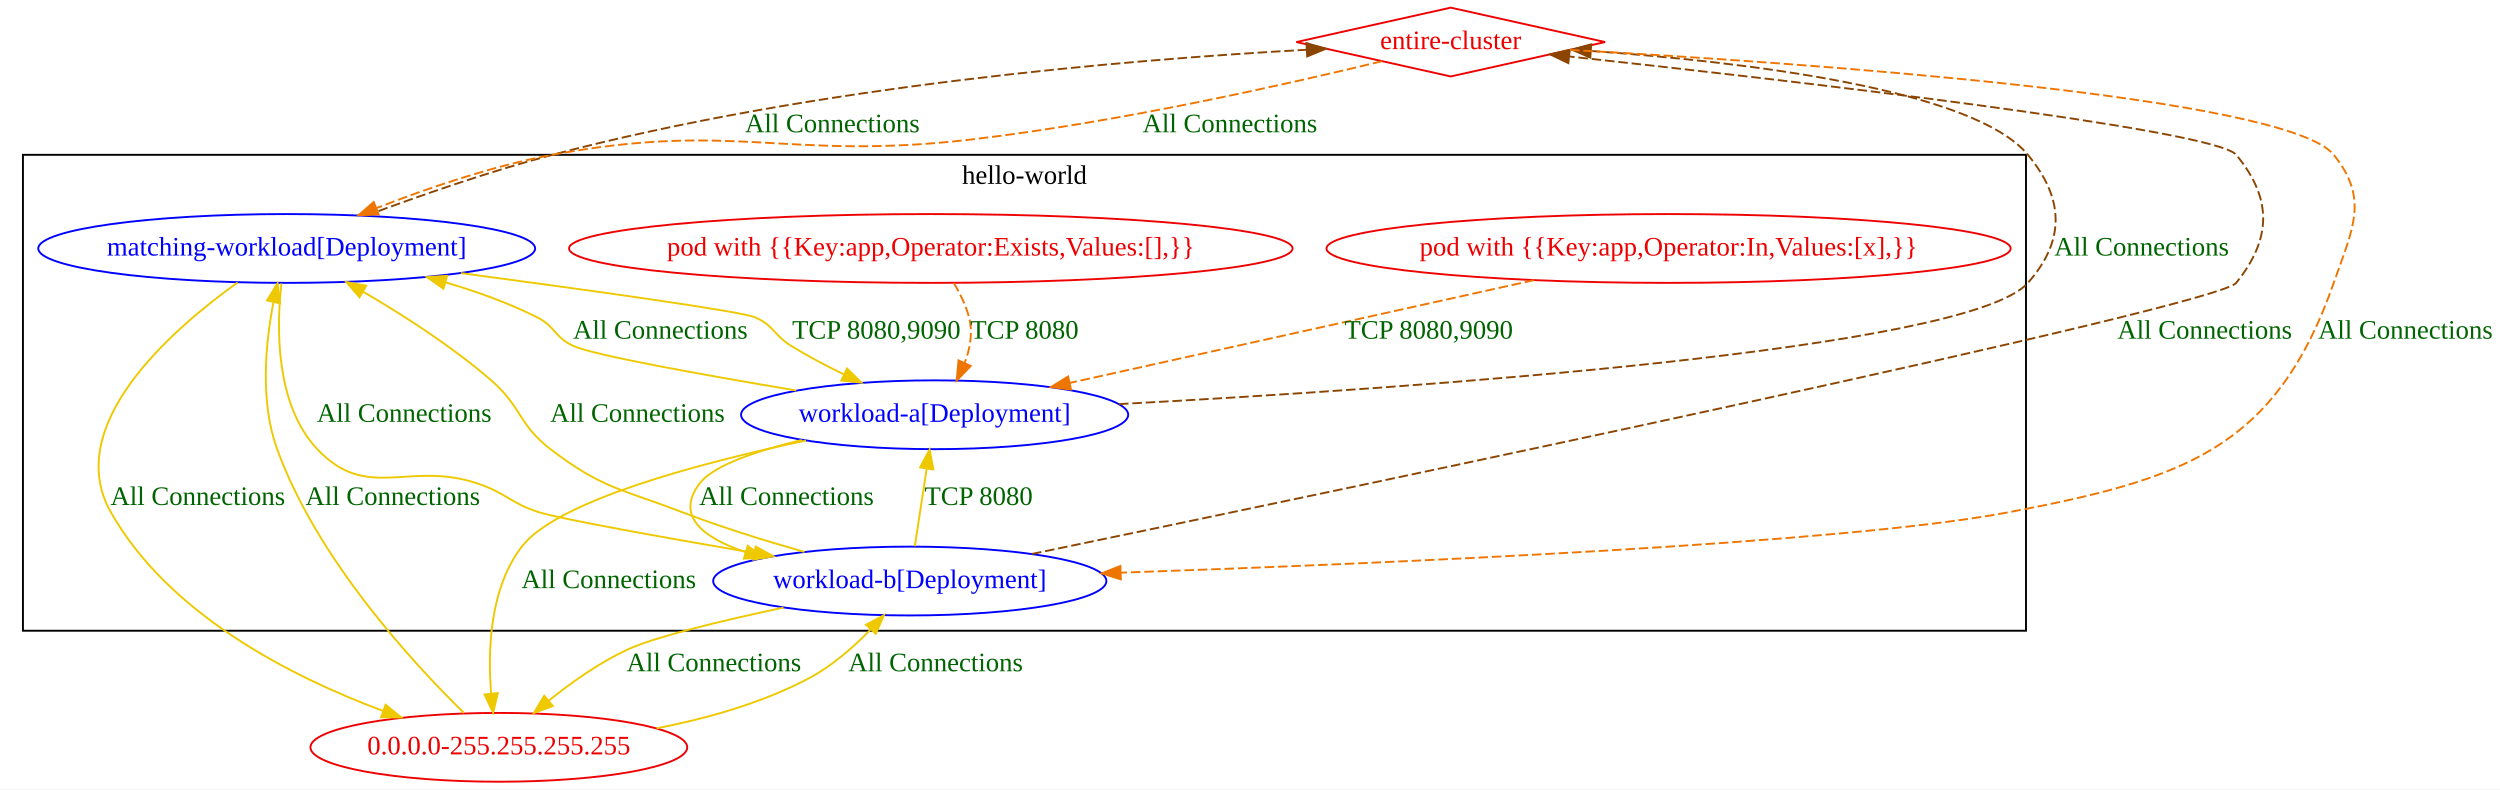
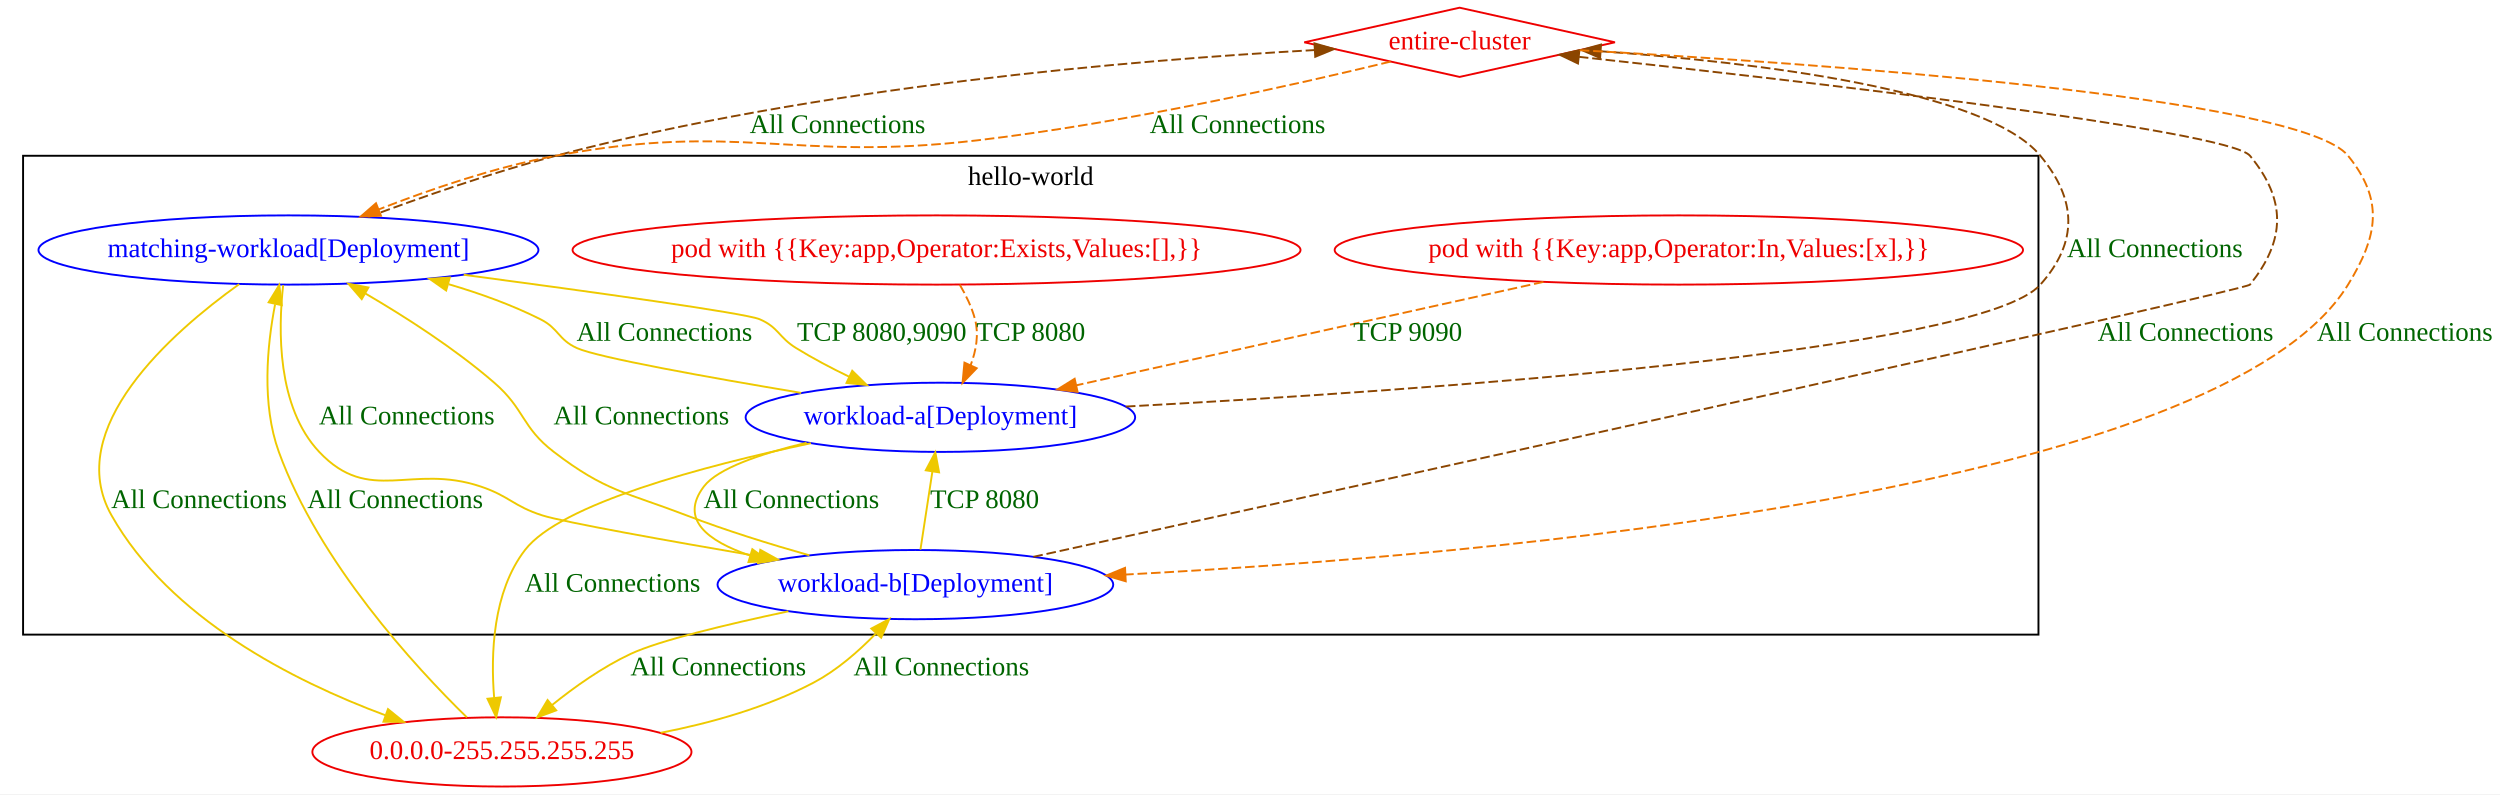
- <svg xmlns="http://www.w3.org/2000/svg" width="1308pt" height="413pt" viewBox="0.00 0.00 1308.00 413.00">
+ <svg xmlns="http://www.w3.org/2000/svg" width="1300pt" height="413pt" viewBox="0.00 0.00 1300.00 413.00">
  <g id="graph0" class="graph" transform="scale(1 1) rotate(0) translate(4 409)">
-     <polygon fill="white" stroke="transparent" points="-4,4 -4,-409 1304,-409 1304,4 -4,4" />
+     <polygon fill="white" stroke="transparent" points="-4,4 -4,-409 1296,-409 1296,4 -4,4" />
    <g id="clust1" class="cluster">
      <polygon fill="none" stroke="black" points="8,-79 8,-328 1056,-328 1056,-79 8,-79" />
      <text text-anchor="middle" x="532" y="-312.8" font-family="Times New Roman,serif" font-size="14.00">hello-world</text>
    </g>
    <g id="node1" class="node">
      <ellipse fill="none" stroke="blue" cx="146" cy="-279" rx="129.98" ry="18" />
      <text text-anchor="middle" x="146" y="-275.3" font-family="Times New Roman,serif" font-size="14.00" fill="blue">matching-workload[Deployment]</text>
    </g>
    <g id="node2" class="node">
      <ellipse fill="none" stroke="blue" cx="485" cy="-192" rx="101.28" ry="18" />
      <text text-anchor="middle" x="485" y="-188.3" font-family="Times New Roman,serif" font-size="14.00" fill="blue">workload-a[Deployment]</text>
    </g>
    <g id="edge7" class="edge">
      <path fill="none" stroke="#eec900" d="M237.14,-266.11C303.77,-257.23 383.73,-246.12 391,-243 400.89,-238.76 400.84,-233.65 410,-228 418.62,-222.68 428.18,-217.64 437.51,-213.13" />
      <polygon fill="#eec900" stroke="#eec900" points="439.16,-216.22 446.72,-208.79 436.18,-209.88 439.16,-216.22" />
      <text text-anchor="middle" x="454.5" y="-231.8" font-family="Times New Roman,serif" font-size="14.00" fill="darkgreen">TCP 8080,9090</text>
    </g>
    <g id="node3" class="node">
      <ellipse fill="none" stroke="blue" cx="472" cy="-105" rx="102.88" ry="18" />
      <text text-anchor="middle" x="472" y="-101.3" font-family="Times New Roman,serif" font-size="14.00" fill="blue">workload-b[Deployment]</text>
    </g>
    <g id="edge8" class="edge">
      <path fill="none" stroke="#eec900" d="M143.25,-260.73C140.65,-237.77 139.94,-197.39 162,-174 188.2,-146.22 209.81,-168.18 246,-156 260.89,-150.99 263.03,-145.77 278,-141 289.02,-137.49 342.46,-127.93 390.47,-119.69" />
      <polygon fill="#eec900" stroke="#eec900" points="391.35,-123.09 400.62,-117.95 390.17,-116.19 391.35,-123.09" />
      <text text-anchor="middle" x="207.5" y="-188.3" font-family="Times New Roman,serif" font-size="14.00" fill="darkgreen">All Connections</text>
    </g>
    <g id="node6" class="node">
      <ellipse fill="none" stroke="#ee0000" cx="257" cy="-18" rx="98.58" ry="18" />
      <text text-anchor="middle" x="257" y="-14.3" font-family="Times New Roman,serif" font-size="14.00" fill="#ee0000">0.0.0.0-255.255.255.255</text>
    </g>
    <g id="edge5" class="edge">
      <path fill="none" stroke="#eec900" d="M120.36,-261.24C85.03,-235.93 28.47,-186.13 54,-141 84.21,-87.6 148.17,-55 196.28,-37.1" />
      <polygon fill="#eec900" stroke="#eec900" points="197.75,-40.28 205.98,-33.6 195.38,-33.7 197.75,-40.28" />
      <text text-anchor="middle" x="99.5" y="-144.8" font-family="Times New Roman,serif" font-size="14.00" fill="darkgreen">All Connections</text>
    </g>
    <g id="node7" class="node">
      <polygon fill="none" stroke="#ee0000" points="755,-405 674.23,-387 755,-369 835.77,-387 755,-405" />
      <text text-anchor="middle" x="755" y="-383.3" font-family="Times New Roman,serif" font-size="14.00" fill="#ee0000">entire-cluster</text>
    </g>
    <g id="edge6" class="edge">
      <path fill="none" stroke="#8b4500" stroke-dasharray="5,2" d="M187.47,-296.14C214.84,-306.34 251.67,-319.21 285,-328 421.2,-363.93 585.61,-377.75 679.46,-382.96" />
      <polygon fill="#8b4500" stroke="#8b4500" points="679.54,-386.46 689.71,-383.51 679.92,-379.47 679.54,-386.46" />
      <text text-anchor="middle" x="431.5" y="-339.8" font-family="Times New Roman,serif" font-size="14.00" fill="darkgreen">All Connections</text>
    </g>
    <g id="edge11" class="edge">
      <path fill="none" stroke="#eec900" d="M412.62,-204.69C363.96,-212.84 306.81,-223.1 296,-228 286.2,-232.44 286.62,-238.18 277,-243 262.19,-250.43 245.62,-256.41 229.37,-261.19" />
      <polygon fill="#eec900" stroke="#eec900" points="228,-257.94 219.32,-264.02 229.89,-264.68 228,-257.94" />
      <text text-anchor="middle" x="341.5" y="-231.8" font-family="Times New Roman,serif" font-size="14.00" fill="darkgreen">All Connections</text>
    </g>
    <g id="edge12" class="edge">
      <path fill="none" stroke="#eec900" d="M415.44,-178.78C391.61,-173.08 369.12,-165.43 362,-156 349.17,-139.01 363.81,-127.63 386.15,-120.08" />
      <polygon fill="#eec900" stroke="#eec900" points="387.21,-123.42 395.77,-117.18 385.19,-116.72 387.21,-123.42" />
      <text text-anchor="middle" x="407.5" y="-144.8" font-family="Times New Roman,serif" font-size="14.00" fill="darkgreen">All Connections</text>
    </g>
    <g id="edge9" class="edge">
      <path fill="none" stroke="#eec900" d="M417.69,-178.53C361.39,-166.6 287.4,-146.92 269,-123 252.26,-101.24 251.1,-68.94 252.96,-46.12" />
      <polygon fill="#eec900" stroke="#eec900" points="256.45,-46.39 254.02,-36.07 249.49,-45.65 256.45,-46.39" />
      <text text-anchor="middle" x="314.5" y="-101.3" font-family="Times New Roman,serif" font-size="14.00" fill="darkgreen">All Connections</text>
    </g>
    <g id="edge10" class="edge">
-       <path fill="none" stroke="#8b4500" stroke-dasharray="5,2" d="M581.45,-197.57C736.27,-205.91 1026.11,-226.03 1057,-261 1076.71,-283.32 1075.97,-305.04 1057,-328 1028.55,-362.44 908.25,-376.64 828.34,-382.34" />
+       <path fill="none" stroke="#8b4500" stroke-dasharray="5,2" d="M581.43,-197.59C736.22,-205.95 1026.02,-226.11 1057,-261 1076.77,-283.26 1075.97,-305.04 1057,-328 1028.55,-362.44 908.25,-376.64 828.34,-382.34" />
      <polygon fill="#8b4500" stroke="#8b4500" points="828.05,-378.85 818.32,-383.03 828.53,-385.83 828.05,-378.85" />
      <text text-anchor="middle" x="1116.5" y="-275.3" font-family="Times New Roman,serif" font-size="14.00" fill="darkgreen">All Connections</text>
    </g>
    <g id="edge15" class="edge">
      <path fill="none" stroke="#eec900" d="M416.89,-120.22C396.57,-125.98 373.51,-133.14 353,-141 321.26,-153.17 311,-153.35 284,-174 267.23,-186.83 268.97,-196.19 253,-210 232.46,-227.76 206.87,-244.2 185.86,-256.46" />
      <polygon fill="#eec900" stroke="#eec900" points="184.1,-253.44 177.17,-261.45 187.58,-259.51 184.1,-253.44" />
      <text text-anchor="middle" x="329.5" y="-188.3" font-family="Times New Roman,serif" font-size="14.00" fill="darkgreen">All Connections</text>
    </g>
    <g id="edge16" class="edge">
      <path fill="none" stroke="#eec900" d="M474.63,-123.18C476.41,-134.81 478.79,-150.42 480.83,-163.73" />
      <polygon fill="#eec900" stroke="#eec900" points="477.4,-164.44 482.37,-173.8 484.32,-163.38 477.4,-164.44" />
      <text text-anchor="middle" x="508" y="-144.8" font-family="Times New Roman,serif" font-size="14.00" fill="darkgreen">TCP 8080</text>
    </g>
    <g id="edge13" class="edge">
      <path fill="none" stroke="#eec900" d="M405.97,-91.12C373.74,-84.28 338.77,-75.9 324,-69 309.36,-62.17 294.78,-51.82 282.98,-42.31" />
      <polygon fill="#eec900" stroke="#eec900" points="285.22,-39.62 275.29,-35.92 280.74,-45 285.22,-39.62" />
      <text text-anchor="middle" x="369.5" y="-57.8" font-family="Times New Roman,serif" font-size="14.00" fill="darkgreen">All Connections</text>
    </g>
    <g id="edge14" class="edge">
-       <path fill="none" stroke="#8b4500" stroke-dasharray="5,2" d="M535.9,-119.17C705.72,-154.32 1155.98,-248.5 1166,-261 1184.62,-284.24 1184.95,-305.03 1166,-328 1154.99,-341.34 929.29,-367.3 817.14,-379.44" />
+       <path fill="none" stroke="#8b4500" stroke-dasharray="5,2" d="M533.33,-119.44C702.51,-156.53 1163.48,-257.85 1166,-261 1184.62,-284.24 1184.95,-305.03 1166,-328 1154.99,-341.34 929.29,-367.3 817.14,-379.44" />
      <polygon fill="#8b4500" stroke="#8b4500" points="816.55,-375.98 806.98,-380.54 817.3,-382.94 816.55,-375.98" />
-       <text text-anchor="middle" x="1149.5" y="-231.8" font-family="Times New Roman,serif" font-size="14.00" fill="darkgreen">All Connections</text>
+       <text text-anchor="middle" x="1132.5" y="-231.8" font-family="Times New Roman,serif" font-size="14.00" fill="darkgreen">All Connections</text>
    </g>
    <g id="node4" class="node">
      <ellipse fill="none" stroke="#ee0000" cx="483" cy="-279" rx="189.27" ry="18" />
      <text text-anchor="middle" x="483" y="-275.3" font-family="Times New Roman,serif" font-size="14.00" fill="#ee0000">pod with {{Key:app,Operator:Exists,Values:[],}}</text>
    </g>
    <g id="edge17" class="edge">
      <path fill="none" stroke="#ee7600" stroke-dasharray="5,2" d="M495.07,-260.97C498.3,-255.49 501.35,-249.22 503,-243 505.1,-235.1 503.59,-226.68 500.72,-219.05" />
      <polygon fill="#ee7600" stroke="#ee7600" points="503.87,-217.52 496.52,-209.89 497.51,-220.44 503.87,-217.52" />
      <text text-anchor="middle" x="532" y="-231.8" font-family="Times New Roman,serif" font-size="14.00" fill="darkgreen">TCP 8080</text>
    </g>
    <g id="node5" class="node">
      <ellipse fill="none" stroke="#ee0000" cx="869" cy="-279" rx="178.97" ry="18" />
      <text text-anchor="middle" x="869" y="-275.3" font-family="Times New Roman,serif" font-size="14.00" fill="#ee0000">pod with {{Key:app,Operator:In,Values:[x],}}</text>
    </g>
    <g id="edge18" class="edge">
      <path fill="none" stroke="#ee7600" stroke-dasharray="5,2" d="M798.57,-262.41C729.54,-247.13 624.89,-223.97 555.75,-208.66" />
      <polygon fill="#ee7600" stroke="#ee7600" points="556.34,-205.21 545.82,-206.46 554.82,-212.04 556.34,-205.21" />
-       <text text-anchor="middle" x="743.5" y="-231.8" font-family="Times New Roman,serif" font-size="14.00" fill="darkgreen">TCP 8080,9090</text>
+       <text text-anchor="middle" x="728" y="-231.8" font-family="Times New Roman,serif" font-size="14.00" fill="darkgreen">TCP 9090</text>
    </g>
    <g id="edge1" class="edge">
      <path fill="none" stroke="#eec900" d="M238.77,-35.96C211.72,-62.42 161.92,-116.52 141,-174 131.96,-198.85 134.88,-229.26 139.05,-250.76" />
      <polygon fill="#eec900" stroke="#eec900" points="135.69,-251.79 141.22,-260.82 142.53,-250.31 135.69,-251.79" />
      <text text-anchor="middle" x="201.5" y="-144.8" font-family="Times New Roman,serif" font-size="14.00" fill="darkgreen">All Connections</text>
    </g>
    <g id="edge2" class="edge">
      <path fill="none" stroke="#eec900" d="M339.51,-27.93C365.97,-33.08 394.68,-41.2 419,-54 431.07,-60.35 442.37,-70.22 451.41,-79.52" />
      <polygon fill="#eec900" stroke="#eec900" points="449.08,-82.15 458.45,-87.11 454.21,-77.39 449.08,-82.15" />
      <text text-anchor="middle" x="485.5" y="-57.8" font-family="Times New Roman,serif" font-size="14.00" fill="darkgreen">All Connections</text>
    </g>
    <g id="edge3" class="edge">
      <path fill="none" stroke="#ee7600" stroke-dasharray="5,2" d="M719.13,-376.97C670.67,-365.2 581.45,-345.07 504,-336 407.26,-324.67 380.75,-345.87 285,-328 253.48,-322.12 219.44,-310.46 192.93,-300.1" />
      <polygon fill="#ee7600" stroke="#ee7600" points="194.11,-296.8 183.53,-296.36 191.52,-303.31 194.11,-296.8" />
      <text text-anchor="middle" x="639.5" y="-339.8" font-family="Times New Roman,serif" font-size="14.00" fill="darkgreen">All Connections</text>
    </g>
    <g id="edge4" class="edge">
-       <path fill="none" stroke="#ee7600" stroke-dasharray="5,2" d="M817.44,-382.89C937.79,-376.22 1192.27,-358.62 1217,-328 1235.71,-304.84 1226.8,-289.12 1217,-261 1186.57,-173.67 1137.85,-158.31 1047,-141 961.01,-124.61 723.77,-114.27 582.33,-109.37" />
-       <polygon fill="#ee7600" stroke="#ee7600" points="582.43,-105.87 572.32,-109.03 582.19,-112.87 582.43,-105.87" />
-       <text text-anchor="middle" x="1254.5" y="-231.8" font-family="Times New Roman,serif" font-size="14.00" fill="darkgreen">All Connections</text>
+       <path fill="none" stroke="#ee7600" stroke-dasharray="5,2" d="M817.44,-382.89C937.79,-376.22 1192.27,-358.62 1217,-328 1235.71,-304.84 1232.58,-286.38 1217,-261 1151.27,-153.91 771.89,-120.39 581.26,-110.23" />
+       <polygon fill="#ee7600" stroke="#ee7600" points="581.38,-106.73 571.22,-109.71 581.02,-113.72 581.38,-106.73" />
+       <text text-anchor="middle" x="1246.5" y="-231.8" font-family="Times New Roman,serif" font-size="14.00" fill="darkgreen">All Connections</text>
    </g>
  </g>
</svg>
